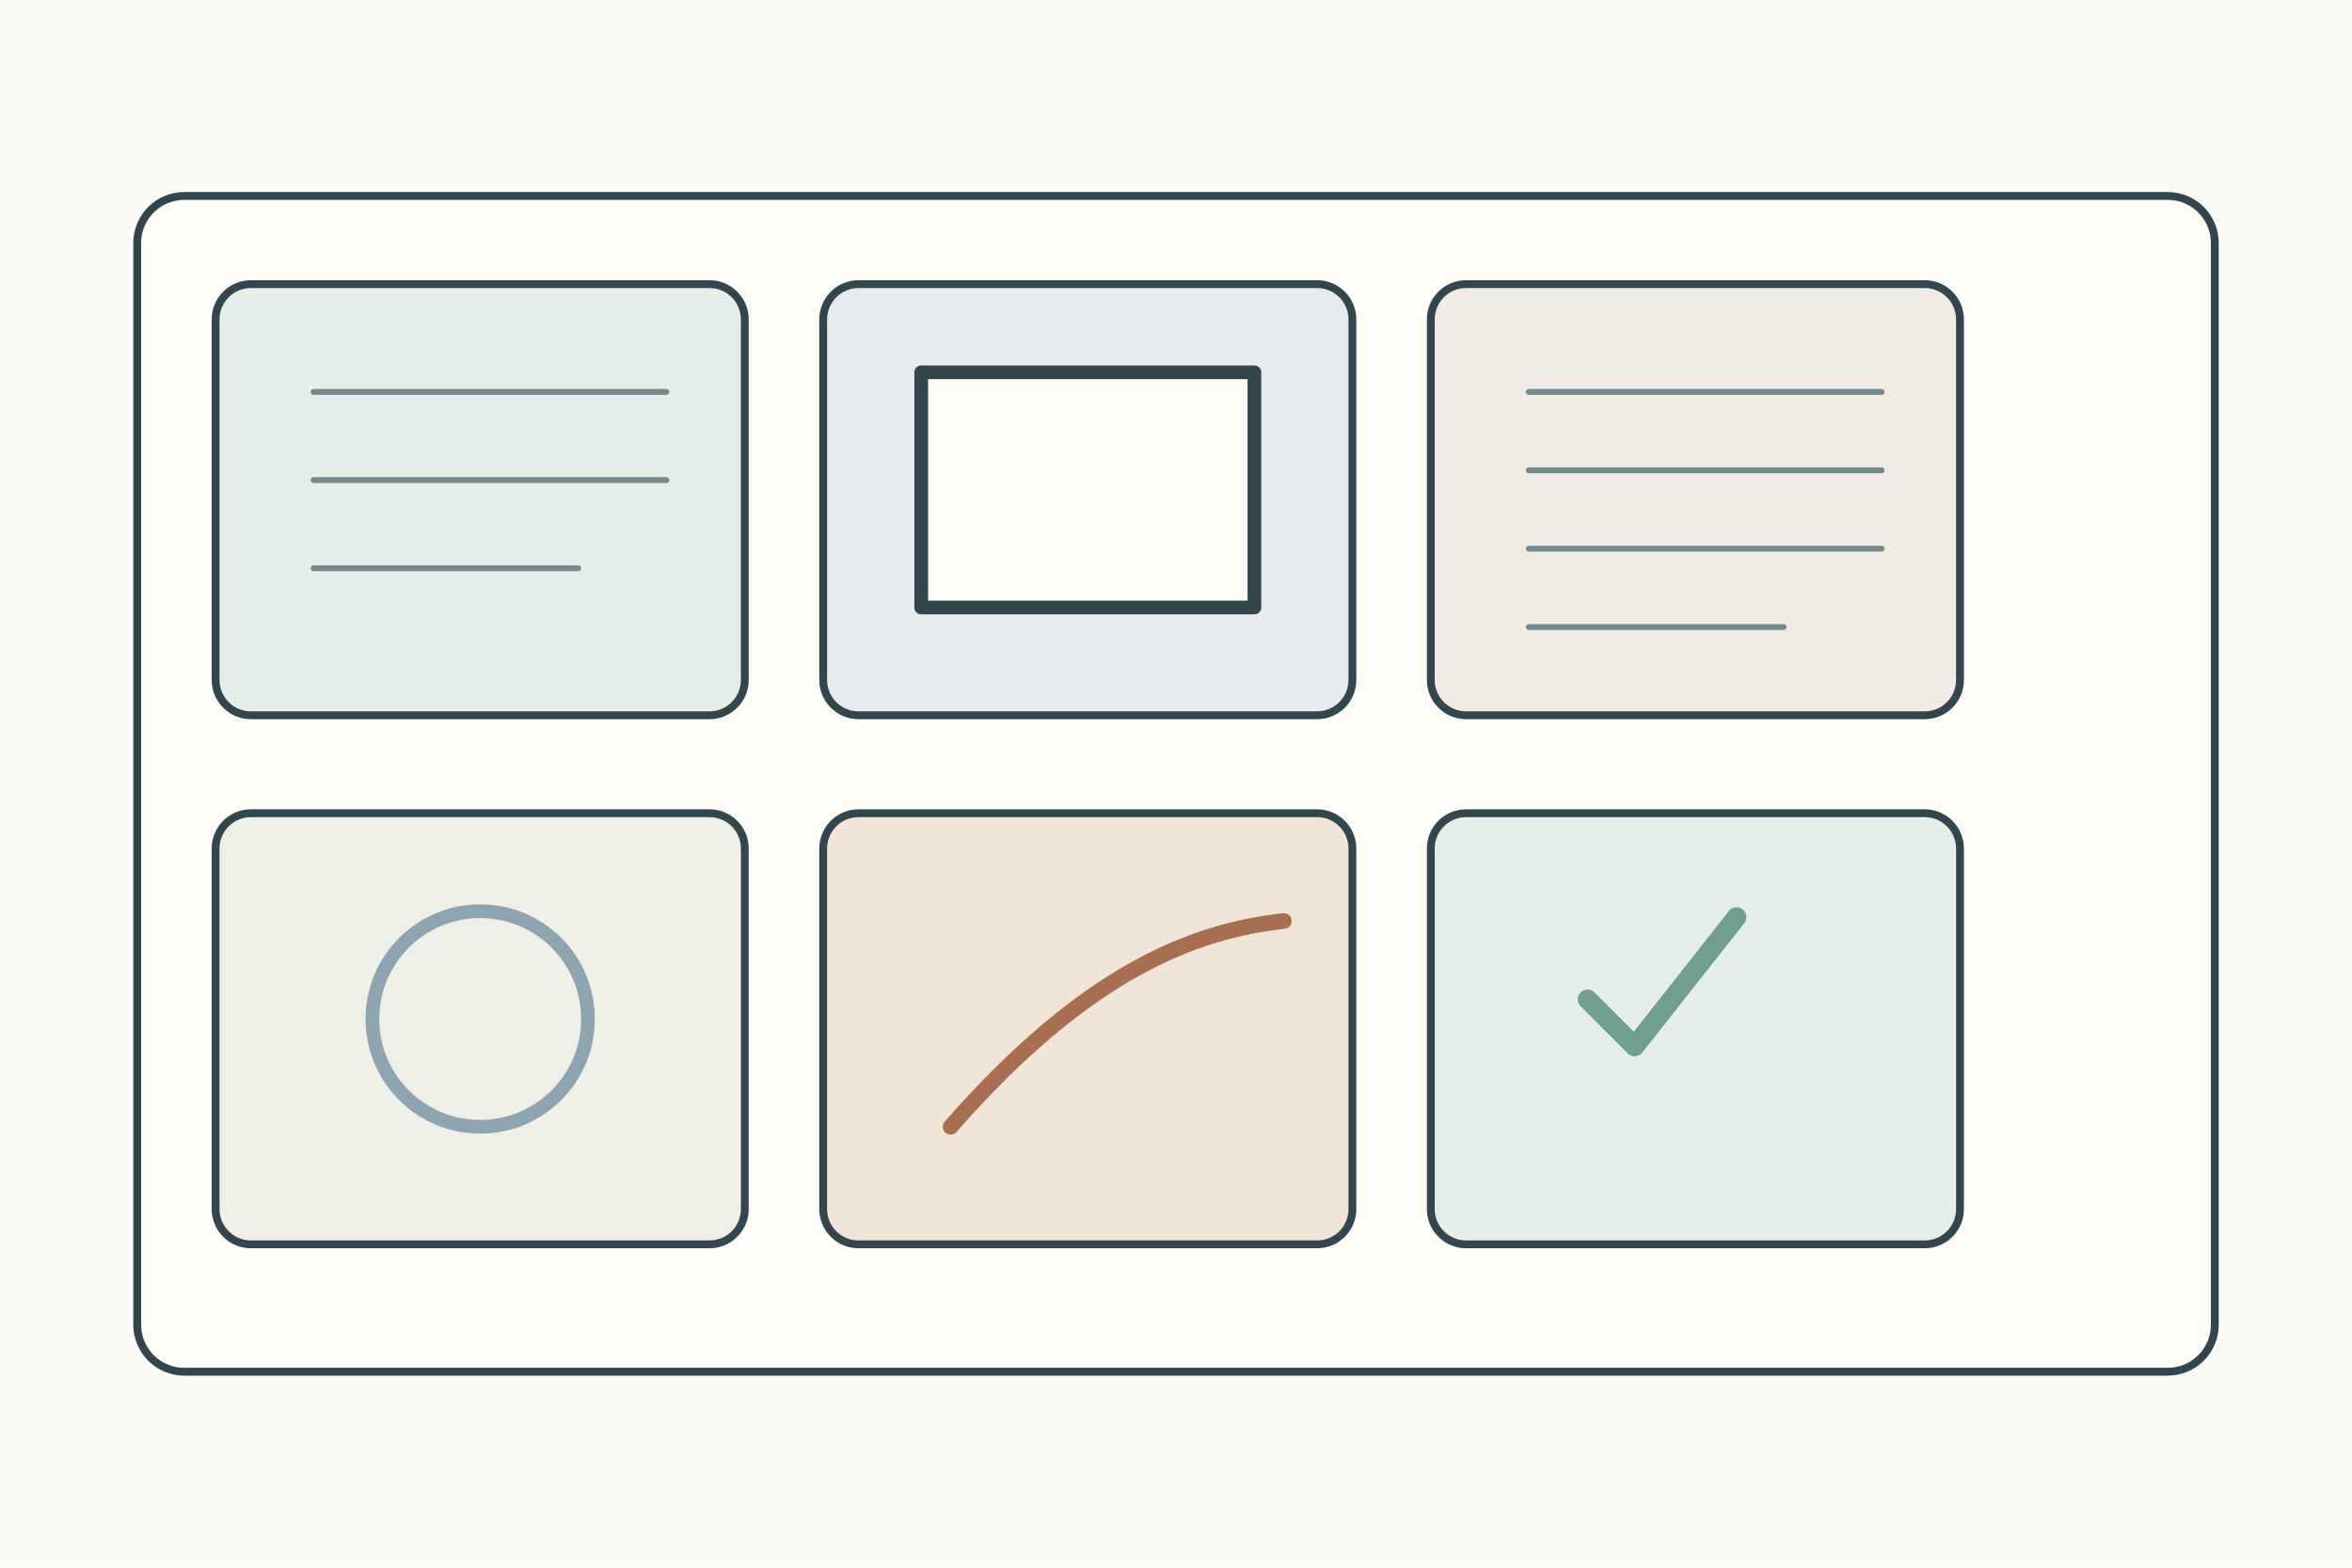
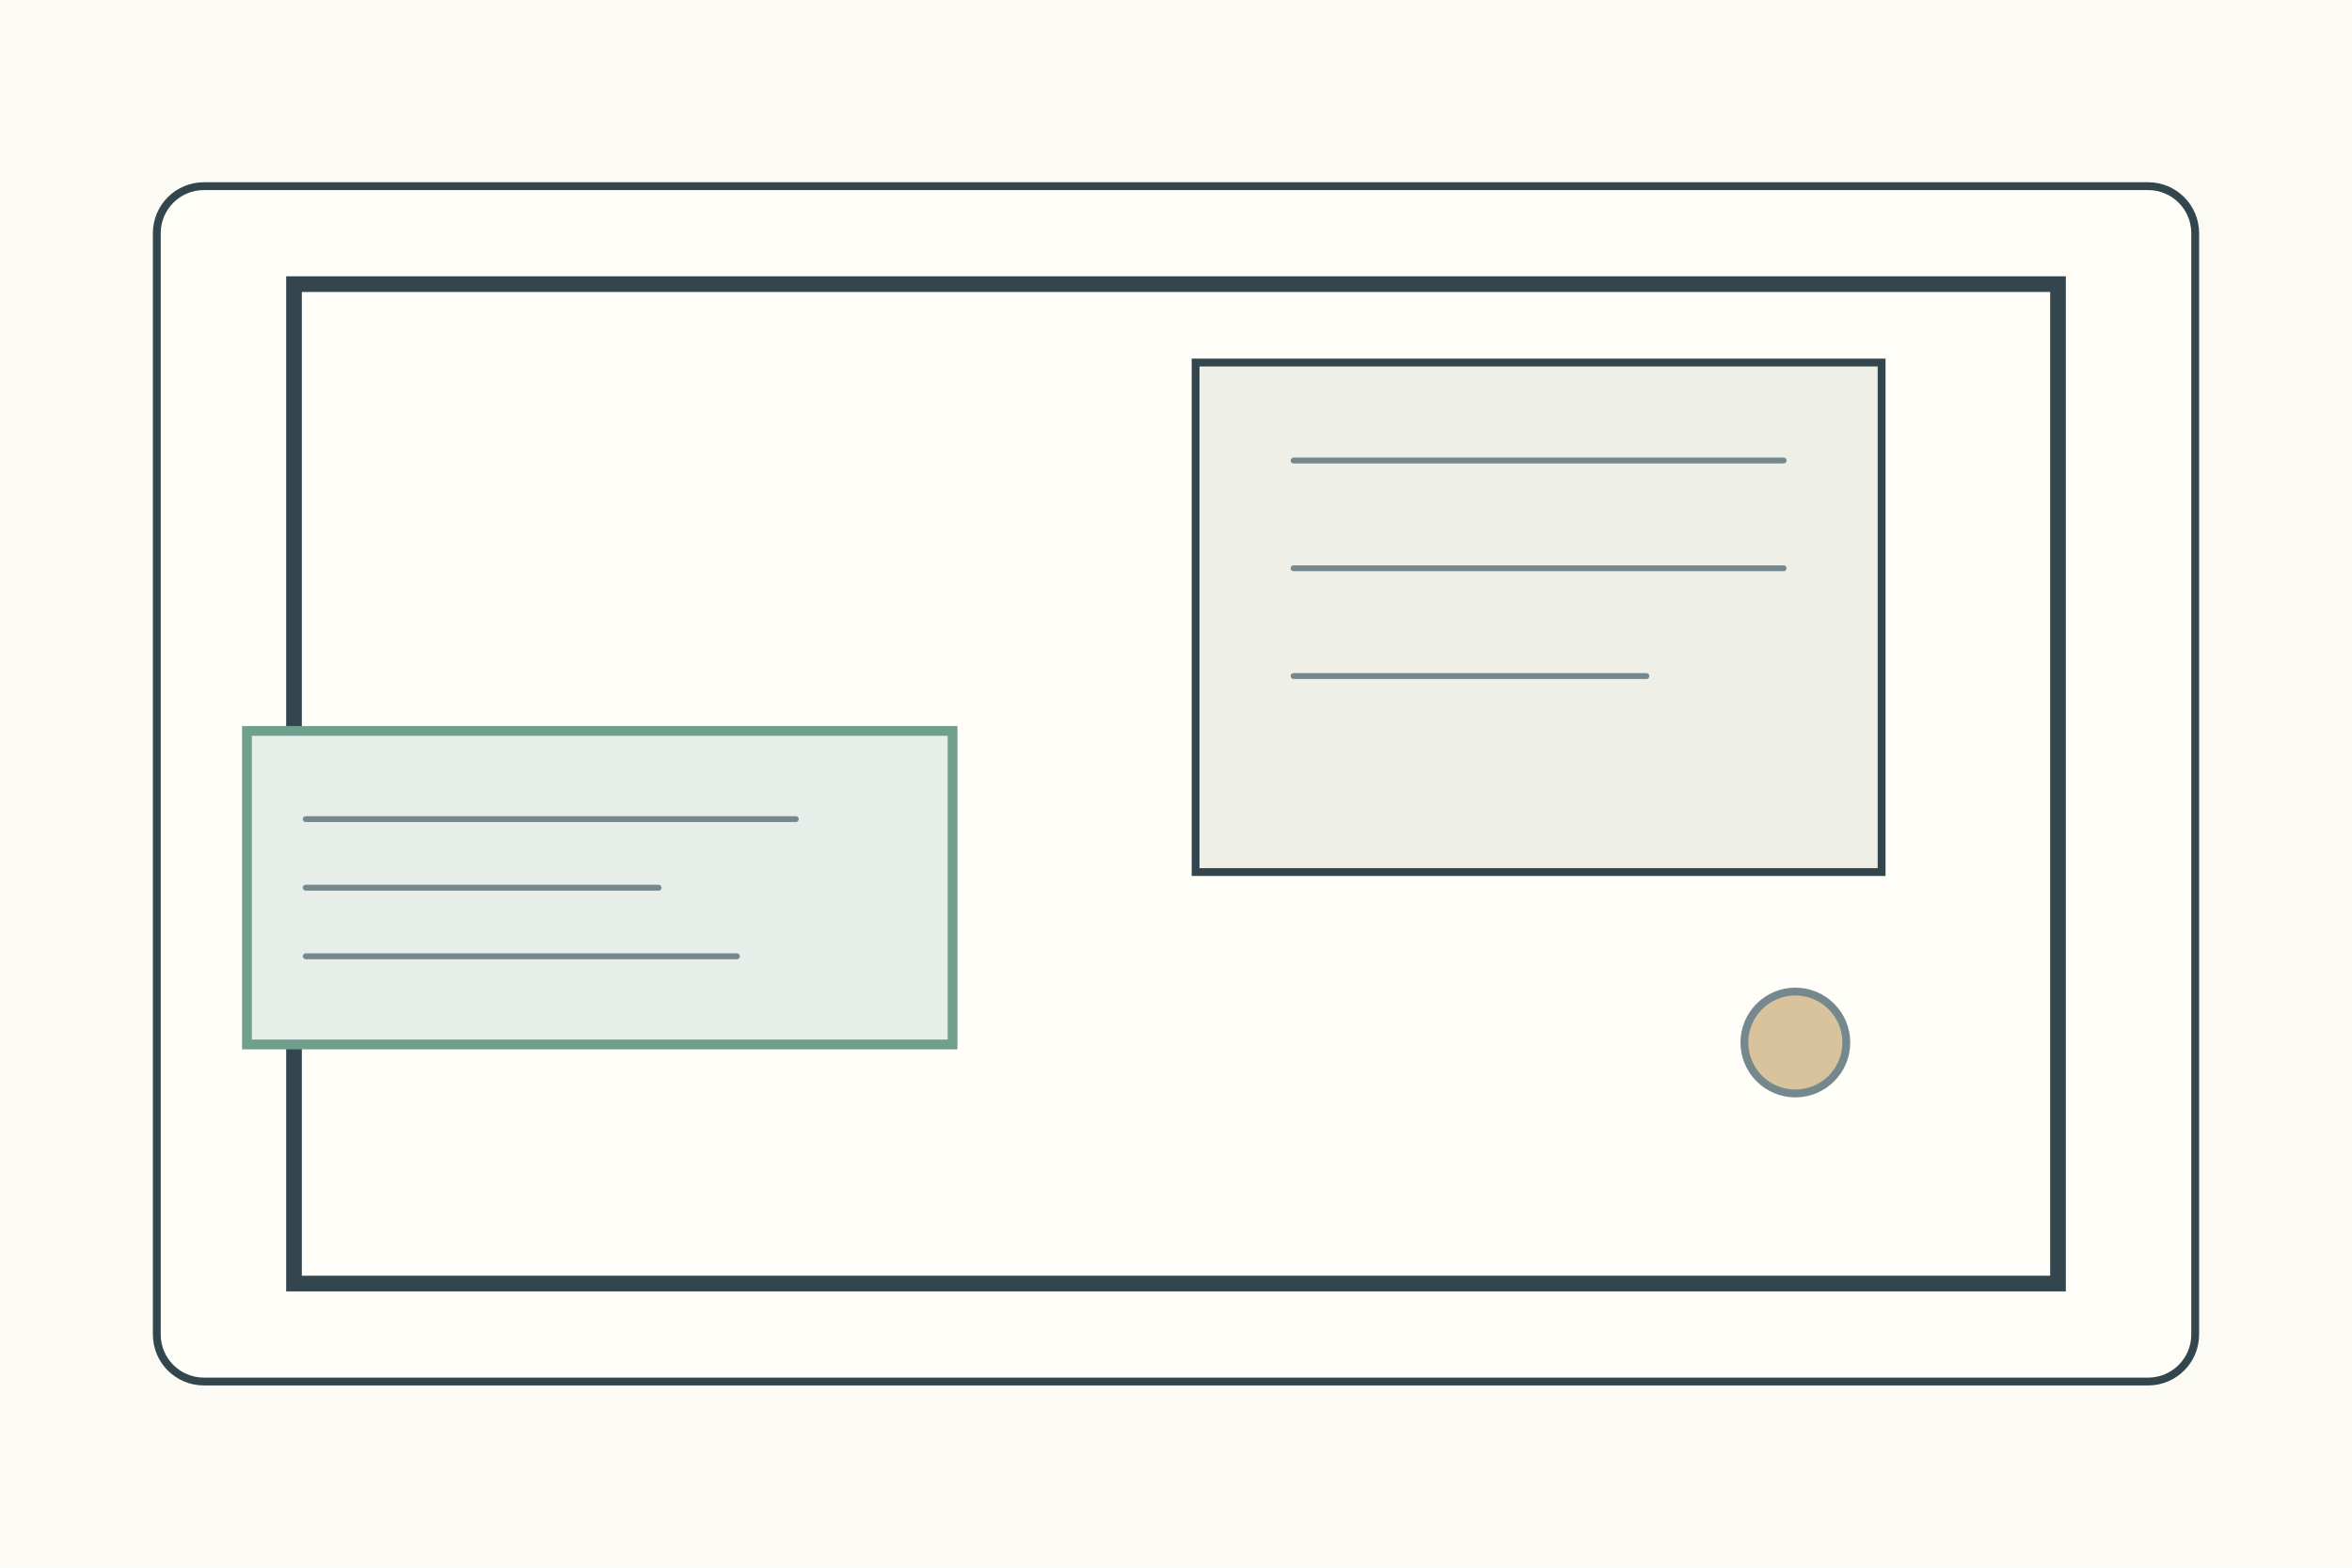
<svg xmlns="http://www.w3.org/2000/svg" width="1200" height="800">
  <rect width="1200" height="800" fill="#fbfaf4" />
-   <g stroke="#34464d" stroke-width="4" fill="none" stroke-linecap="round" stroke-linejoin="round">
-     <rect x="70" y="100" width="1060" height="600" rx="24" fill="#fffef9" />
-     <g transform="translate(110 145)">
-       <g>
-         <rect width="270" height="220" rx="18" fill="#e5eee8" />
-         <path d="M50 55h180M50 100h180M50 145h135" stroke="#75888d" stroke-width="3" />
-       </g>
-       <g transform="translate(310 0)">
-         <rect width="270" height="220" rx="18" fill="#e7ebef" />
-         <rect x="50" y="45" width="170" height="120" fill="#fffef9" stroke-width="7" />
-       </g>
-       <g transform="translate(620 0)">
-         <rect width="270" height="220" rx="18" fill="#f0ece5" />
-         <path d="M50 55h180M50 95h180M50 135h180M50 175h130" stroke="#75888d" stroke-width="3" />
-       </g>
-       <g transform="translate(0 270)">
-         <rect width="270" height="220" rx="18" fill="#eef0e8" />
-         <circle cx="135" cy="105" r="55" fill="none" stroke="#8ea4b0" stroke-width="7" />
-       </g>
-       <g transform="translate(310 270)">
-         <rect width="270" height="220" rx="18" fill="#f0e5d7" />
-         <path d="M65 160c70-80 125-100 170-105" stroke="#a66f50" stroke-width="8" />
-       </g>
-       <g transform="translate(620 270)">
-         <rect width="270" height="220" rx="18" fill="#e5eee8" />
-         <path d="M80 95l24 24 52-66" stroke="#6f9f8d" stroke-width="10" />
-       </g>
-     </g>
+   <g stroke="#34464d" stroke-width="4" fill="none" stroke-linecap="round">
+     <rect x="80" y="95" width="1040" height="610" rx="24" fill="#fffef9" />
+     <rect x="150" y="145" width="900" height="510" fill="#fffef9" stroke-width="8" />
+     <rect x="126" y="373" width="360" height="160" fill="#e7eee9" stroke="#6f9f8d" stroke-width="5" />
+     <path d="M156 418h250M156 453h180M156 488h220" stroke="#75888d" stroke-width="3" />
+     <rect x="610" y="185" width="350" height="260" fill="#eef0e8" />
+     <path d="M660 235h250M660 290h250M660 345h180" stroke="#75888d" stroke-width="3" />
+     <circle cx="916" cy="532" r="26" fill="#d8c39d" stroke="#75888d" />
  </g>
</svg>
